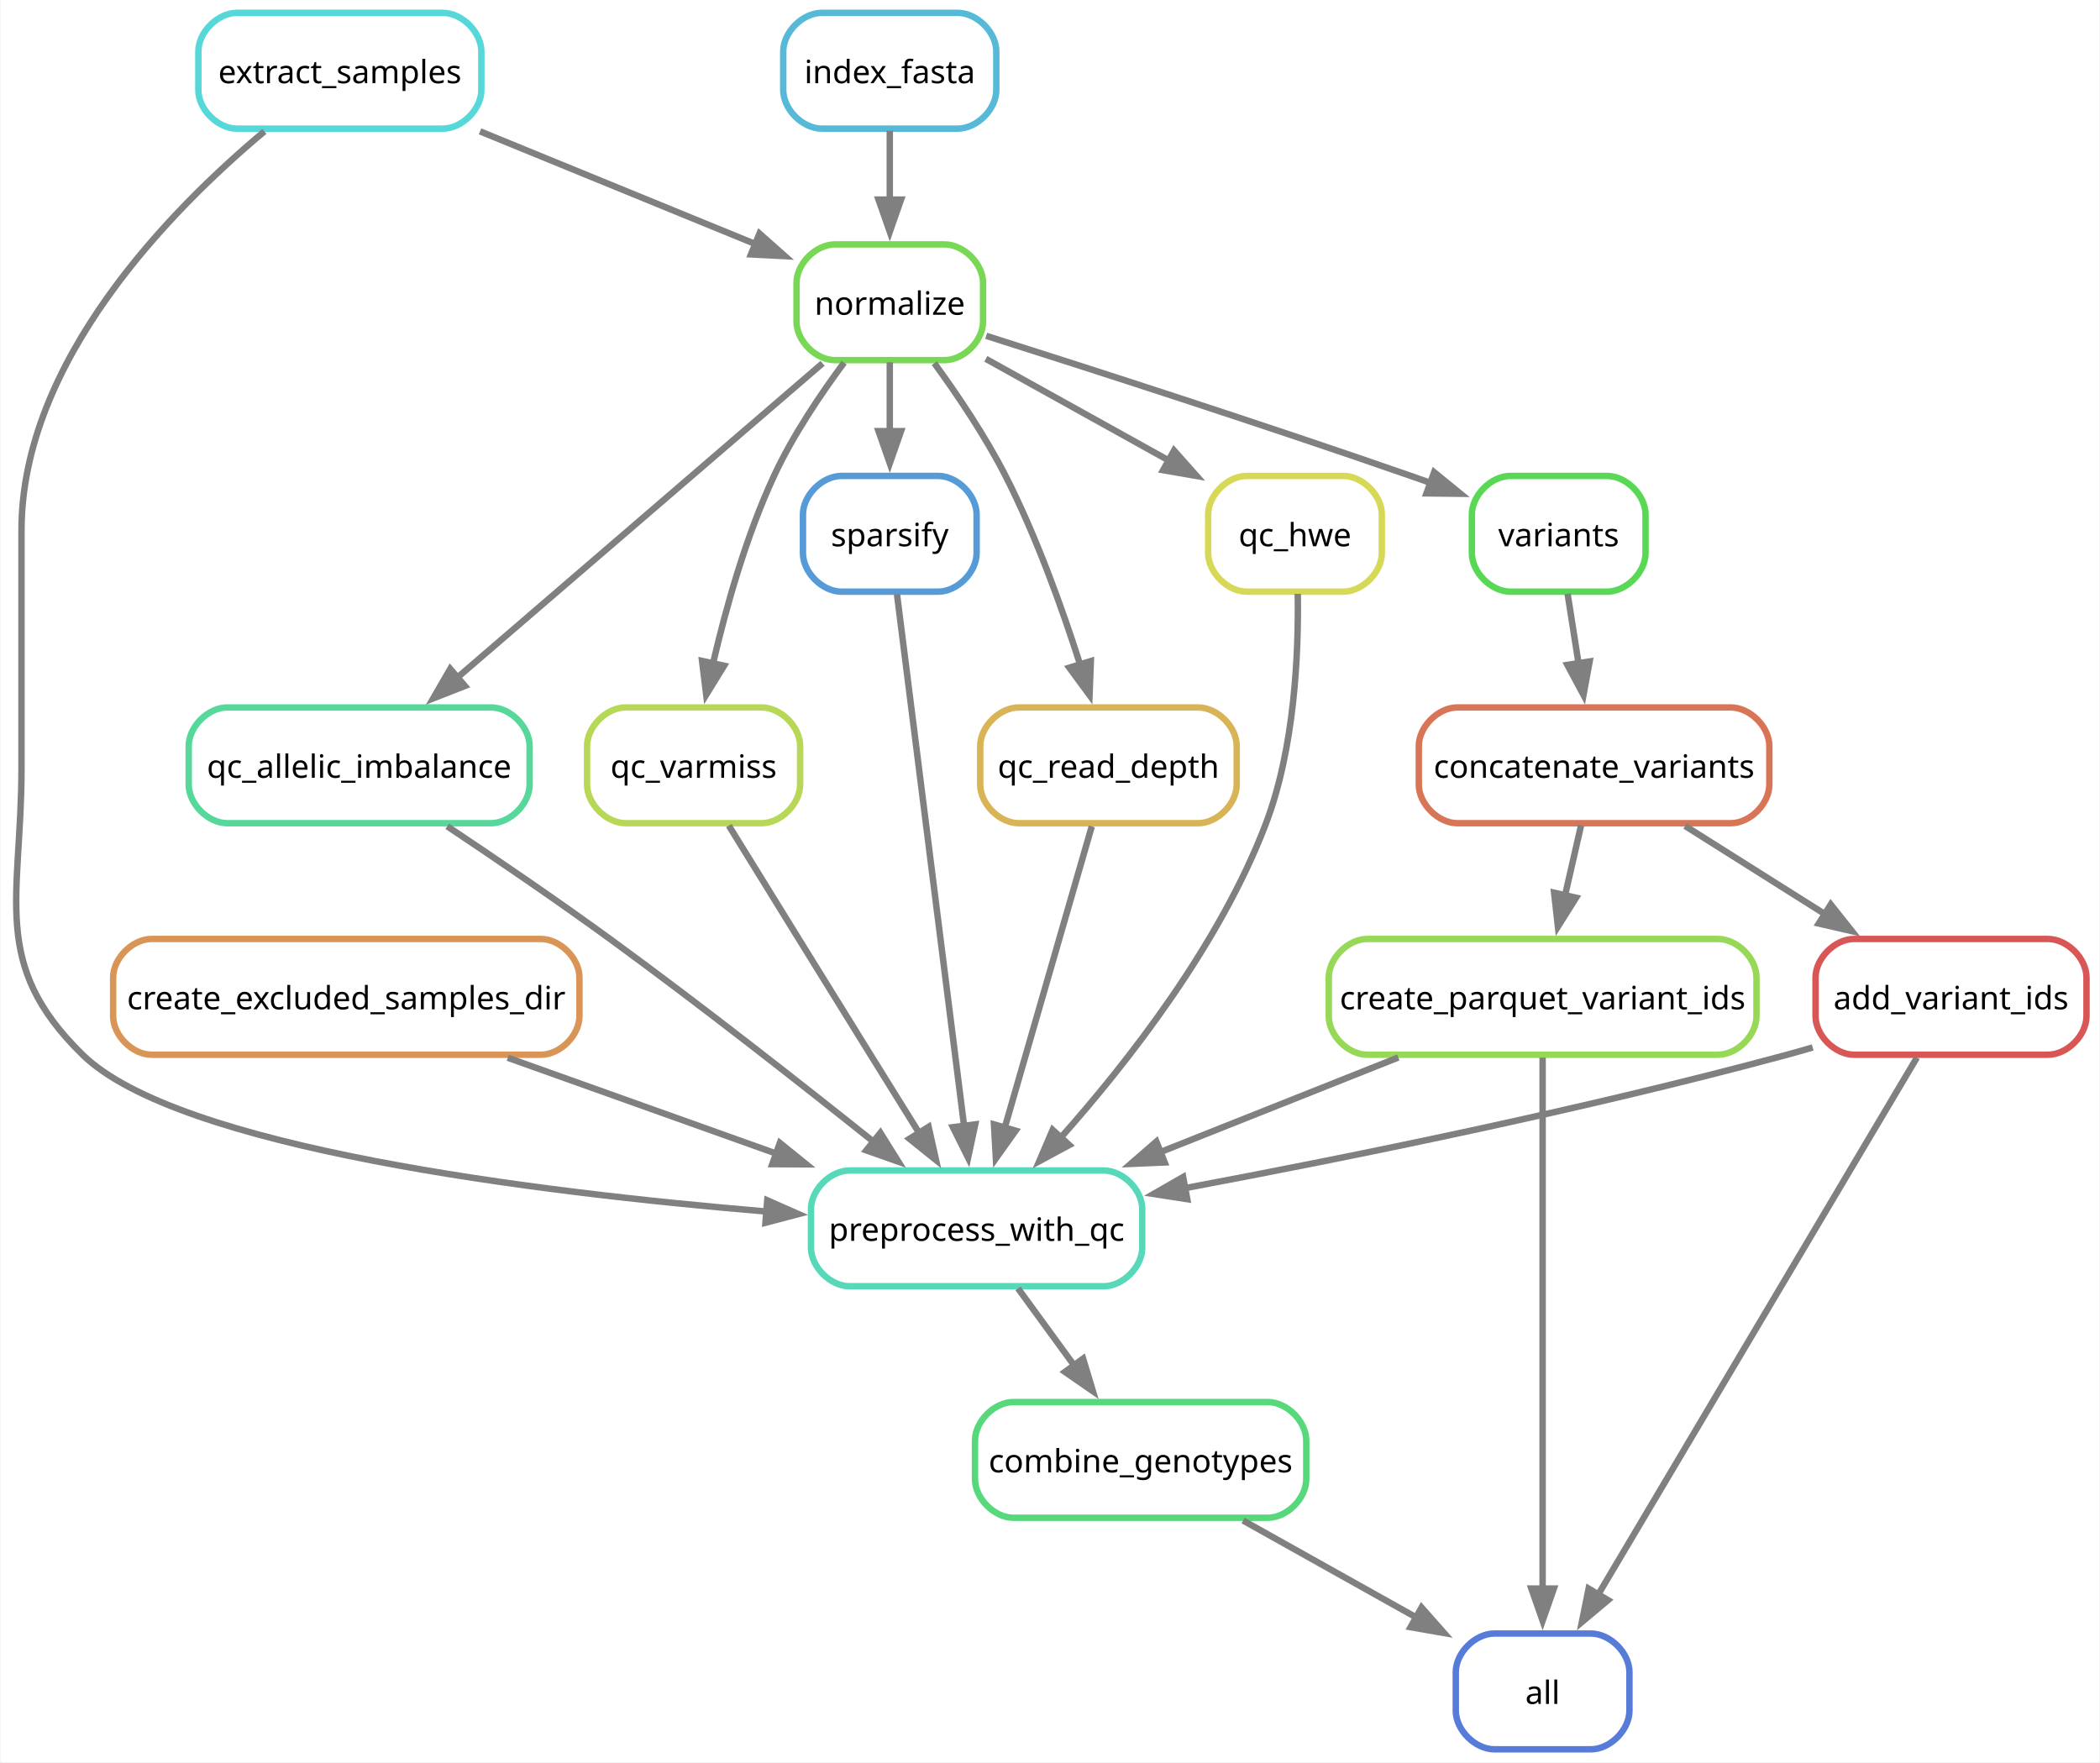
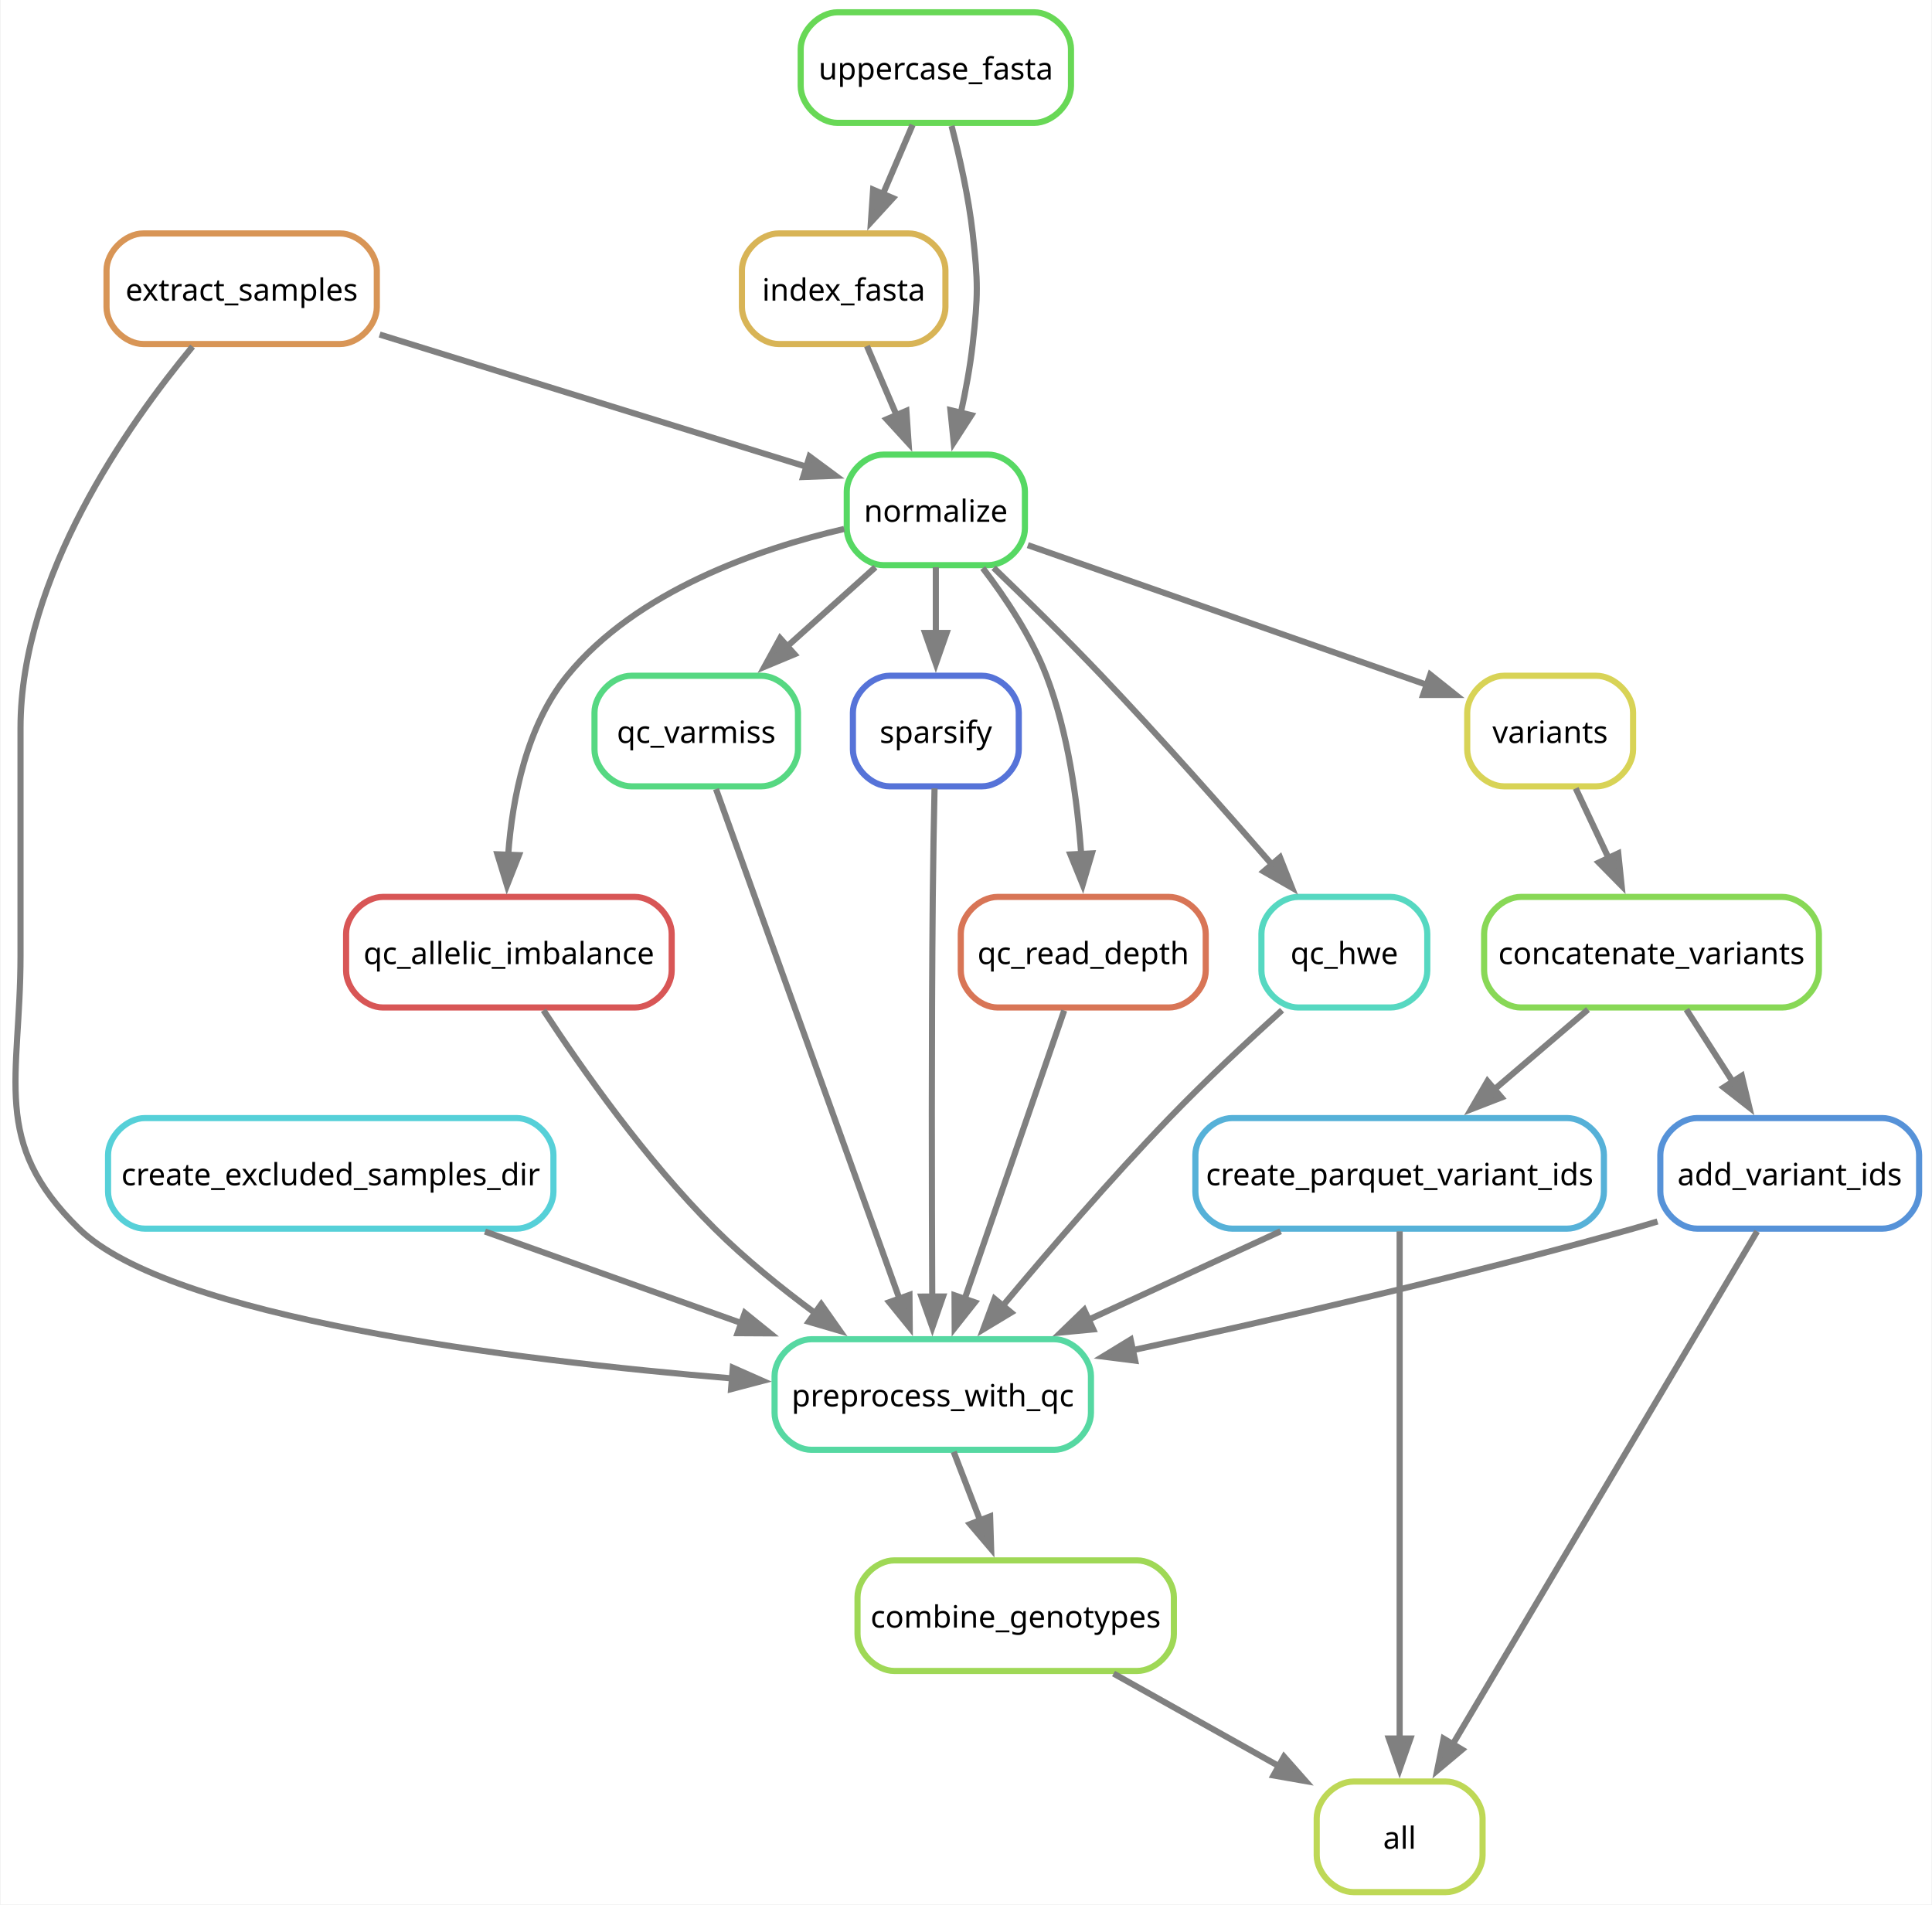
- <svg xmlns="http://www.w3.org/2000/svg" width="653pt" height="548pt" viewBox="0.00 0.00 652.60 548.00">
-   <g id="graph0" class="graph" transform="scale(1 1) rotate(0) translate(4 544)">
-     <polygon fill="white" stroke="none" points="-4,4 -4,-544 648.6,-544 648.6,4 -4,4" />
+ <svg xmlns="http://www.w3.org/2000/svg" width="629pt" height="620pt" viewBox="0.00 0.00 628.60 620.00">
+   <g id="graph0" class="graph" transform="scale(1 1) rotate(0) translate(4 616)">
+     <polygon fill="white" stroke="none" points="-4,4 -4,-616 624.6,-616 624.6,4 -4,4" />
    <g id="node1" class="node">
-       <path fill="none" stroke="#567bd8" stroke-width="2" d="M490.48,-36C490.48,-36 460.48,-36 460.48,-36 454.48,-36 448.48,-30 448.48,-24 448.48,-24 448.48,-12 448.48,-12 448.48,-6 454.48,0 460.48,0 460.48,0 490.48,0 490.48,0 496.48,0 502.48,-6 502.48,-12 502.48,-12 502.48,-24 502.48,-24 502.48,-30 496.48,-36 490.48,-36" />
-       <text text-anchor="middle" x="475.48" y="-14.12" font-family="sans" font-size="10.00">all</text>
+       <path fill="none" stroke="#bed856" stroke-width="2" d="M466.48,-36C466.48,-36 436.48,-36 436.48,-36 430.48,-36 424.48,-30 424.48,-24 424.48,-24 424.48,-12 424.48,-12 424.48,-6 430.48,0 436.48,0 436.48,0 466.48,0 466.48,0 472.48,0 478.48,-6 478.48,-12 478.48,-12 478.48,-24 478.48,-24 478.48,-30 472.48,-36 466.48,-36" />
+       <text text-anchor="middle" x="451.48" y="-14.12" font-family="sans" font-size="10.00">all</text>
    </g>
    <g id="node2" class="node">
-       <path fill="none" stroke="#56d87b" stroke-width="2" d="M389.98,-108C389.98,-108 310.98,-108 310.98,-108 304.98,-108 298.98,-102 298.98,-96 298.98,-96 298.98,-84 298.98,-84 298.98,-78 304.98,-72 310.98,-72 310.98,-72 389.98,-72 389.98,-72 395.98,-72 401.98,-78 401.98,-84 401.98,-84 401.98,-96 401.98,-96 401.98,-102 395.98,-108 389.98,-108" />
-       <text text-anchor="middle" x="350.48" y="-86.12" font-family="sans" font-size="10.00">combine_genotypes</text>
+       <path fill="none" stroke="#9fd856" stroke-width="2" d="M365.98,-108C365.98,-108 286.98,-108 286.98,-108 280.98,-108 274.98,-102 274.98,-96 274.98,-96 274.98,-84 274.98,-84 274.98,-78 280.98,-72 286.98,-72 286.98,-72 365.98,-72 365.98,-72 371.98,-72 377.98,-78 377.98,-84 377.98,-84 377.98,-96 377.98,-96 377.98,-102 371.98,-108 365.98,-108" />
+       <text text-anchor="middle" x="326.48" y="-86.12" font-family="sans" font-size="10.00">combine_genotypes</text>
    </g>
-     <g id="edge3" class="edge">
-       <path fill="none" stroke="grey" stroke-width="2" d="M382.34,-71.15C398.84,-61.92 419.12,-50.56 436.54,-40.81" />
-       <polygon fill="grey" stroke="grey" stroke-width="2" points="437.84,-44.09 444.86,-36.15 434.42,-37.98 437.84,-44.09" />
+     <g id="edge2" class="edge">
+       <path fill="none" stroke="grey" stroke-width="2" d="M358.34,-71.15C374.84,-61.92 395.12,-50.56 412.54,-40.81" />
+       <polygon fill="grey" stroke="grey" stroke-width="2" points="413.84,-44.09 420.86,-36.15 410.42,-37.98 413.84,-44.09" />
    </g>
    <g id="node3" class="node">
-       <path fill="none" stroke="#56d8b9" stroke-width="2" d="M338.98,-180C338.98,-180 259.98,-180 259.98,-180 253.98,-180 247.98,-174 247.98,-168 247.98,-168 247.98,-156 247.98,-156 247.98,-150 253.98,-144 259.98,-144 259.98,-144 338.98,-144 338.98,-144 344.98,-144 350.98,-150 350.98,-156 350.98,-156 350.98,-168 350.98,-168 350.98,-174 344.98,-180 338.98,-180" />
+       <path fill="none" stroke="#56d8a2" stroke-width="2" d="M338.98,-180C338.98,-180 259.98,-180 259.98,-180 253.98,-180 247.98,-174 247.98,-168 247.98,-168 247.98,-156 247.98,-156 247.98,-150 253.98,-144 259.98,-144 259.98,-144 338.98,-144 338.98,-144 344.98,-144 350.98,-150 350.98,-156 350.98,-156 350.98,-168 350.98,-168 350.98,-174 344.98,-180 338.98,-180" />
      <text text-anchor="middle" x="299.48" y="-158.12" font-family="sans" font-size="10.00">preprocess_with_qc</text>
    </g>
    <g id="edge4" class="edge">
-       <path fill="none" stroke="grey" stroke-width="2" d="M312.35,-143.34C317.68,-136.01 324,-127.34 329.95,-119.18" />
-       <polygon fill="grey" stroke="grey" stroke-width="2" points="332.59,-121.49 335.65,-111.35 326.94,-117.37 332.59,-121.49" />
+       <path fill="none" stroke="grey" stroke-width="2" d="M306.29,-143.34C308.93,-136.51 312.01,-128.5 314.97,-120.83" />
+       <polygon fill="grey" stroke="grey" stroke-width="2" points="318.15,-122.32 318.48,-111.73 311.62,-119.8 318.15,-122.32" />
    </g>
    <g id="node4" class="node">
-       <path fill="none" stroke="#d85656" stroke-width="2" d="M632.6,-252C632.6,-252 572.35,-252 572.35,-252 566.35,-252 560.35,-246 560.35,-240 560.35,-240 560.35,-228 560.35,-228 560.35,-222 566.35,-216 572.35,-216 572.35,-216 632.6,-216 632.6,-216 638.6,-216 644.6,-222 644.6,-228 644.6,-228 644.6,-240 644.6,-240 644.6,-246 638.6,-252 632.6,-252" />
-       <text text-anchor="middle" x="602.48" y="-230.12" font-family="sans" font-size="10.00">add_variant_ids</text>
+       <path fill="none" stroke="#5692d8" stroke-width="2" d="M608.6,-252C608.6,-252 548.35,-252 548.35,-252 542.35,-252 536.35,-246 536.35,-240 536.35,-240 536.35,-228 536.35,-228 536.35,-222 542.35,-216 548.35,-216 548.35,-216 608.6,-216 608.6,-216 614.6,-216 620.6,-222 620.6,-228 620.6,-228 620.6,-240 620.6,-240 620.6,-246 614.6,-252 608.6,-252" />
+       <text text-anchor="middle" x="578.48" y="-230.12" font-family="sans" font-size="10.00">add_variant_ids</text>
+     </g>
+     <g id="edge3" class="edge">
+       <path fill="none" stroke="grey" stroke-width="2" d="M567.87,-215.12C545.92,-178.14 495.37,-92.96 468.69,-48" />
+       <polygon fill="grey" stroke="grey" stroke-width="2" points="471.81,-46.39 463.69,-39.58 465.79,-49.97 471.81,-46.39" />
+     </g>
+     <g id="edge12" class="edge">
+       <path fill="none" stroke="grey" stroke-width="2" d="M535.44,-218.34C532.75,-217.52 530.08,-216.74 527.48,-216 472.96,-200.61 410.21,-186.27 364.36,-176.39" />
+       <polygon fill="grey" stroke="grey" stroke-width="2" points="365.37,-173.03 354.86,-174.36 363.91,-179.88 365.37,-173.03" />
+     </g>
+     <g id="node5" class="node">
+       <path fill="none" stroke="#88d856" stroke-width="2" d="M575.98,-324C575.98,-324 490.98,-324 490.98,-324 484.98,-324 478.98,-318 478.98,-312 478.98,-312 478.98,-300 478.98,-300 478.98,-294 484.98,-288 490.98,-288 490.98,-288 575.98,-288 575.98,-288 581.98,-288 587.98,-294 587.98,-300 587.98,-300 587.98,-312 587.98,-312 587.98,-318 581.98,-324 575.98,-324" />
+       <text text-anchor="middle" x="533.48" y="-302.12" font-family="sans" font-size="10.00">concatenate_variants</text>
+     </g>
+     <g id="edge14" class="edge">
+       <path fill="none" stroke="grey" stroke-width="2" d="M544.83,-287.34C549.43,-280.18 554.87,-271.73 560.01,-263.73" />
+       <polygon fill="grey" stroke="grey" stroke-width="2" points="562.87,-265.75 565.33,-255.45 556.98,-261.97 562.87,-265.75" />
+     </g>
+     <g id="node11" class="node">
+       <path fill="none" stroke="#56b1d8" stroke-width="2" d="M505.98,-252C505.98,-252 396.98,-252 396.98,-252 390.98,-252 384.98,-246 384.98,-240 384.98,-240 384.98,-228 384.98,-228 384.98,-222 390.98,-216 396.98,-216 396.98,-216 505.98,-216 505.98,-216 511.98,-216 517.98,-222 517.98,-228 517.98,-228 517.98,-240 517.98,-240 517.98,-246 511.98,-252 505.98,-252" />
+       <text text-anchor="middle" x="451.48" y="-230.12" font-family="sans" font-size="10.00">create_parquet_variant_ids</text>
+     </g>
+     <g id="edge21" class="edge">
+       <path fill="none" stroke="grey" stroke-width="2" d="M512.79,-287.34C503.53,-279.44 492.44,-269.96 482.24,-261.26" />
+       <polygon fill="grey" stroke="grey" stroke-width="2" points="484.63,-258.7 474.75,-254.87 480.08,-264.02 484.63,-258.7" />
+     </g>
+     <g id="node6" class="node">
+       <path fill="none" stroke="#d8d356" stroke-width="2" d="M515.48,-396C515.48,-396 485.48,-396 485.48,-396 479.48,-396 473.48,-390 473.48,-384 473.48,-384 473.48,-372 473.48,-372 473.48,-366 479.48,-360 485.48,-360 485.48,-360 515.48,-360 515.48,-360 521.48,-360 527.48,-366 527.48,-372 527.48,-372 527.48,-384 527.48,-384 527.48,-390 521.48,-396 515.48,-396" />
+       <text text-anchor="middle" x="500.48" y="-374.12" font-family="sans" font-size="10.00">variants</text>
+     </g>
+     <g id="edge15" class="edge">
+       <path fill="none" stroke="grey" stroke-width="2" d="M508.81,-359.34C512.06,-352.43 515.89,-344.31 519.54,-336.56" />
+       <polygon fill="grey" stroke="grey" stroke-width="2" points="522.65,-338.18 523.75,-327.64 516.32,-335.19 522.65,-338.18" />
+     </g>
+     <g id="node7" class="node">
+       <path fill="none" stroke="#56d863" stroke-width="2" d="M317.48,-468C317.48,-468 283.48,-468 283.48,-468 277.48,-468 271.48,-462 271.48,-456 271.48,-456 271.48,-444 271.48,-444 271.48,-438 277.48,-432 283.48,-432 283.48,-432 317.48,-432 317.48,-432 323.48,-432 329.48,-438 329.48,-444 329.48,-444 329.48,-456 329.48,-456 329.48,-462 323.48,-468 317.48,-468" />
+       <text text-anchor="middle" x="300.48" y="-446.12" font-family="sans" font-size="10.00">normalize</text>
+     </g>
+     <g id="edge16" class="edge">
+       <path fill="none" stroke="grey" stroke-width="2" d="M330.42,-438.52C364.98,-426.42 421.98,-406.48 460.35,-393.04" />
+       <polygon fill="grey" stroke="grey" stroke-width="2" points="461.45,-396.37 469.74,-389.76 459.14,-389.76 461.45,-396.37" />
+     </g>
+     <g id="node12" class="node">
+       <path fill="none" stroke="#5673d8" stroke-width="2" d="M315.48,-396C315.48,-396 285.48,-396 285.48,-396 279.48,-396 273.48,-390 273.48,-384 273.48,-384 273.48,-372 273.48,-372 273.48,-366 279.48,-360 285.48,-360 285.48,-360 315.48,-360 315.48,-360 321.48,-360 327.48,-366 327.48,-372 327.48,-372 327.48,-384 327.48,-384 327.48,-390 321.48,-396 315.48,-396" />
+       <text text-anchor="middle" x="300.48" y="-374.12" font-family="sans" font-size="10.00">sparsify</text>
+     </g>
+     <g id="edge22" class="edge">
+       <path fill="none" stroke="grey" stroke-width="2" d="M300.48,-431.34C300.48,-424.75 300.48,-417.08 300.48,-409.67" />
+       <polygon fill="grey" stroke="grey" stroke-width="2" points="303.98,-409.93 300.48,-399.93 296.98,-409.93 303.98,-409.93" />
+     </g>
+     <g id="node13" class="node">
+       <path fill="none" stroke="#56d882" stroke-width="2" d="M243.6,-396C243.6,-396 201.35,-396 201.35,-396 195.35,-396 189.35,-390 189.35,-384 189.35,-384 189.35,-372 189.35,-372 189.35,-366 195.35,-360 201.35,-360 201.35,-360 243.6,-360 243.6,-360 249.6,-360 255.6,-366 255.6,-372 255.6,-372 255.6,-384 255.6,-384 255.6,-390 249.6,-396 243.6,-396" />
+       <text text-anchor="middle" x="222.48" y="-374.12" font-family="sans" font-size="10.00">qc_varmiss</text>
+     </g>
+     <g id="edge23" class="edge">
+       <path fill="none" stroke="grey" stroke-width="2" d="M280.8,-431.34C272.09,-423.52 261.66,-414.16 252.04,-405.53" />
+       <polygon fill="grey" stroke="grey" stroke-width="2" points="254.46,-403 244.68,-398.92 249.78,-408.21 254.46,-403" />
+     </g>
+     <g id="node14" class="node">
+       <path fill="none" stroke="#56d8c1" stroke-width="2" d="M448.48,-324C448.48,-324 418.48,-324 418.48,-324 412.48,-324 406.48,-318 406.48,-312 406.48,-312 406.48,-300 406.48,-300 406.48,-294 412.48,-288 418.48,-288 418.48,-288 448.48,-288 448.48,-288 454.48,-288 460.48,-294 460.48,-300 460.48,-300 460.48,-312 460.48,-312 460.48,-318 454.48,-324 448.48,-324" />
+       <text text-anchor="middle" x="433.48" y="-302.12" font-family="sans" font-size="10.00">qc_hwe</text>
+     </g>
+     <g id="edge24" class="edge">
+       <path fill="none" stroke="grey" stroke-width="2" d="M319.29,-431.16C329.81,-421.02 343.07,-407.99 354.48,-396 373.64,-375.85 394.49,-352.29 409.96,-334.47" />
+       <polygon fill="grey" stroke="grey" stroke-width="2" points="412.52,-336.86 416.41,-327.01 407.22,-332.28 412.52,-336.86" />
+     </g>
+     <g id="node15" class="node">
+       <path fill="none" stroke="#d87556" stroke-width="2" d="M376.35,-324C376.35,-324 320.6,-324 320.6,-324 314.6,-324 308.6,-318 308.6,-312 308.6,-312 308.6,-300 308.6,-300 308.6,-294 314.6,-288 320.6,-288 320.6,-288 376.35,-288 376.35,-288 382.35,-288 388.35,-294 388.35,-300 388.35,-300 388.35,-312 388.35,-312 388.35,-318 382.35,-324 376.35,-324" />
+       <text text-anchor="middle" x="348.48" y="-302.12" font-family="sans" font-size="10.00">qc_read_depth</text>
+     </g>
+     <g id="edge25" class="edge">
+       <path fill="none" stroke="grey" stroke-width="2" d="M315.76,-431.06C323.23,-421.31 331.63,-408.67 336.48,-396 343.55,-377.5 346.56,-355.44 347.8,-337.92" />
+       <polygon fill="grey" stroke="grey" stroke-width="2" points="351.29,-338.17 348.3,-328.01 344.3,-337.82 351.29,-338.17" />
+     </g>
+     <g id="node16" class="node">
+       <path fill="none" stroke="#d85656" stroke-width="2" d="M202.48,-324C202.48,-324 120.48,-324 120.48,-324 114.48,-324 108.48,-318 108.48,-312 108.48,-312 108.48,-300 108.48,-300 108.48,-294 114.48,-288 120.48,-288 120.48,-288 202.48,-288 202.48,-288 208.48,-288 214.48,-294 214.48,-300 214.48,-300 214.48,-312 214.48,-312 214.48,-318 208.48,-324 202.48,-324" />
+       <text text-anchor="middle" x="161.48" y="-302.12" font-family="sans" font-size="10.00">qc_allelic_imbalance</text>
+     </g>
+     <g id="edge26" class="edge">
+       <path fill="none" stroke="grey" stroke-width="2" d="M270.64,-443.8C243.06,-437.39 203.03,-423.74 180.48,-396 167.23,-379.7 162.62,-356.33 161.24,-337.63" />
+       <polygon fill="grey" stroke="grey" stroke-width="2" points="164.75,-337.6 160.86,-327.74 157.75,-337.87 164.75,-337.6" />
+     </g>
+     <g id="node8" class="node">
+       <path fill="none" stroke="#d89556" stroke-width="2" d="M106.48,-540C106.48,-540 42.48,-540 42.48,-540 36.48,-540 30.48,-534 30.48,-528 30.48,-528 30.48,-516 30.48,-516 30.48,-510 36.48,-504 42.48,-504 42.48,-504 106.48,-504 106.48,-504 112.48,-504 118.48,-510 118.48,-516 118.48,-516 118.48,-528 118.48,-528 118.48,-534 112.48,-540 106.48,-540" />
+       <text text-anchor="middle" x="74.48" y="-518.12" font-family="sans" font-size="10.00">extract_samples</text>
+     </g>
+     <g id="edge8" class="edge">
+       <path fill="none" stroke="grey" stroke-width="2" d="M58.5,-503.19C37.29,-477.63 2.48,-428.2 2.48,-379 2.48,-379 2.48,-379 2.48,-305 2.48,-264.55 -7.43,-244.28 21.48,-216 51.05,-187.07 162,-173.27 234.48,-167.21" />
+       <polygon fill="grey" stroke="grey" stroke-width="2" points="234.38,-170.73 244.07,-166.44 233.82,-163.75 234.38,-170.73" />
+     </g>
+     <g id="edge19" class="edge">
+       <path fill="none" stroke="grey" stroke-width="2" d="M119.4,-507.09C159.85,-494.56 218.86,-476.28 258.41,-464.03" />
+       <polygon fill="grey" stroke="grey" stroke-width="2" points="259.36,-467.4 267.87,-461.1 257.29,-460.71 259.36,-467.4" />
+     </g>
+     <g id="node9" class="node">
+       <path fill="none" stroke="#68d856" stroke-width="2" d="M332.48,-612C332.48,-612 268.48,-612 268.48,-612 262.48,-612 256.48,-606 256.48,-600 256.48,-600 256.48,-588 256.48,-588 256.48,-582 262.48,-576 268.48,-576 268.48,-576 332.48,-576 332.48,-576 338.48,-576 344.48,-582 344.48,-588 344.48,-588 344.48,-600 344.48,-600 344.48,-606 338.48,-612 332.48,-612" />
+       <text text-anchor="middle" x="300.48" y="-590.12" font-family="sans" font-size="10.00">uppercase_fasta</text>
+     </g>
+     <g id="edge18" class="edge">
+       <path fill="none" stroke="grey" stroke-width="2" d="M305.6,-575.02C308.23,-564.84 311.16,-551.81 312.48,-540 314.26,-524.1 314.26,-519.9 312.48,-504 311.65,-496.62 310.2,-488.76 308.58,-481.42" />
+       <polygon fill="grey" stroke="grey" stroke-width="2" points="312.04,-480.83 306.3,-471.93 305.23,-482.47 312.04,-480.83" />
+     </g>
+     <g id="node10" class="node">
+       <path fill="none" stroke="#d8b456" stroke-width="2" d="M291.6,-540C291.6,-540 249.35,-540 249.35,-540 243.35,-540 237.35,-534 237.35,-528 237.35,-528 237.35,-516 237.35,-516 237.35,-510 243.35,-504 249.35,-504 249.35,-504 291.6,-504 291.6,-504 297.6,-504 303.6,-510 303.6,-516 303.6,-516 303.6,-528 303.6,-528 303.6,-534 297.6,-540 291.6,-540" />
+       <text text-anchor="middle" x="270.48" y="-518.12" font-family="sans" font-size="10.00">index_fasta</text>
+     </g>
+     <g id="edge20" class="edge">
+       <path fill="none" stroke="grey" stroke-width="2" d="M292.91,-575.34C289.98,-568.51 286.55,-560.5 283.26,-552.83" />
+       <polygon fill="grey" stroke="grey" stroke-width="2" points="286.5,-551.5 279.34,-543.68 280.06,-554.25 286.5,-551.5" />
+     </g>
+     <g id="edge17" class="edge">
+       <path fill="none" stroke="grey" stroke-width="2" d="M278.05,-503.34C280.97,-496.51 284.41,-488.5 287.69,-480.83" />
+       <polygon fill="grey" stroke="grey" stroke-width="2" points="290.89,-482.25 291.61,-471.68 284.46,-479.5 290.89,-482.25" />
    </g>
    <g id="edge1" class="edge">
-       <path fill="none" stroke="grey" stroke-width="2" d="M591.87,-215.12C569.92,-178.14 519.37,-92.96 492.69,-48" />
-       <polygon fill="grey" stroke="grey" stroke-width="2" points="495.81,-46.39 487.69,-39.58 489.79,-49.97 495.81,-46.39" />
+       <path fill="none" stroke="grey" stroke-width="2" d="M451.48,-215.12C451.48,-178.62 451.48,-95.13 451.48,-49.74" />
+       <polygon fill="grey" stroke="grey" stroke-width="2" points="454.98,-50 451.48,-40 447.98,-50 454.98,-50" />
+     </g>
+     <g id="edge11" class="edge">
+       <path fill="none" stroke="grey" stroke-width="2" d="M412.73,-215.15C393.69,-206.38 370.5,-195.71 350.07,-186.3" />
+       <polygon fill="grey" stroke="grey" stroke-width="2" points="351.72,-183.2 341.17,-182.2 348.79,-189.56 351.72,-183.2" />
+     </g>
+     <g id="edge6" class="edge">
+       <path fill="none" stroke="grey" stroke-width="2" d="M300.06,-359.33C299.84,-349.03 299.59,-335.78 299.48,-324 299.05,-278.71 299.16,-226.26 299.31,-193.85" />
+       <polygon fill="grey" stroke="grey" stroke-width="2" points="302.81,-193.91 299.35,-183.9 295.81,-193.88 302.81,-193.91" />
+     </g>
+     <g id="edge13" class="edge">
+       <path fill="none" stroke="grey" stroke-width="2" d="M228.91,-359.12C242.1,-322.46 272.34,-238.41 288.63,-193.16" />
+       <polygon fill="grey" stroke="grey" stroke-width="2" points="291.89,-194.42 291.98,-183.83 285.31,-192.05 291.89,-194.42" />
+     </g>
+     <g id="edge9" class="edge">
+       <path fill="none" stroke="grey" stroke-width="2" d="M413.19,-287.12C402.07,-277.08 388.21,-264.16 376.48,-252 357.39,-232.21 337.09,-208.63 322.13,-190.71" />
+       <polygon fill="grey" stroke="grey" stroke-width="2" points="324.99,-188.69 315.92,-183.22 319.6,-193.16 324.99,-188.69" />
+     </g>
+     <g id="edge7" class="edge">
+       <path fill="none" stroke="grey" stroke-width="2" d="M342.27,-287.02C334.1,-263.33 319.61,-221.35 309.78,-192.86" />
+       <polygon fill="grey" stroke="grey" stroke-width="2" points="313.19,-192.01 306.62,-183.7 306.57,-194.29 313.19,-192.01" />
    </g>
    <g id="edge5" class="edge">
-       <path fill="none" stroke="grey" stroke-width="2" d="M559.46,-218.27C556.77,-217.47 554.09,-216.71 551.48,-216 488.43,-198.92 415.25,-184.07 364.06,-174.47" />
-       <polygon fill="grey" stroke="grey" stroke-width="2" points="364.98,-171.08 354.51,-172.7 363.7,-177.97 364.98,-171.08" />
+       <path fill="none" stroke="grey" stroke-width="2" d="M172.74,-287.1C185.09,-268.24 206.14,-238.25 228.48,-216 238.39,-206.13 250.22,-196.58 261.35,-188.38" />
+       <polygon fill="grey" stroke="grey" stroke-width="2" points="263.17,-191.38 269.27,-182.71 259.1,-185.69 263.17,-191.38" />
    </g>
-     <g id="node5" class="node">
-       <path fill="none" stroke="#d87556" stroke-width="2" d="M533.98,-324C533.98,-324 448.98,-324 448.98,-324 442.98,-324 436.98,-318 436.98,-312 436.98,-312 436.98,-300 436.98,-300 436.98,-294 442.98,-288 448.98,-288 448.98,-288 533.98,-288 533.98,-288 539.98,-288 545.98,-294 545.98,-300 545.98,-300 545.98,-312 545.98,-312 545.98,-318 539.98,-324 533.98,-324" />
-       <text text-anchor="middle" x="491.48" y="-302.12" font-family="sans" font-size="10.00">concatenate_variants</text>
-     </g>
-     <g id="edge14" class="edge">
-       <path fill="none" stroke="grey" stroke-width="2" d="M519.78,-287.15C533.08,-278.76 549.16,-268.62 563.59,-259.52" />
-       <polygon fill="grey" stroke="grey" stroke-width="2" points="565.08,-262.72 571.67,-254.43 561.35,-256.8 565.08,-262.72" />
-     </g>
-     <g id="node10" class="node">
-       <path fill="none" stroke="#97d856" stroke-width="2" d="M529.98,-252C529.98,-252 420.98,-252 420.98,-252 414.98,-252 408.98,-246 408.98,-240 408.98,-240 408.98,-228 408.98,-228 408.98,-222 414.98,-216 420.98,-216 420.98,-216 529.98,-216 529.98,-216 535.98,-216 541.98,-222 541.98,-228 541.98,-228 541.98,-240 541.98,-240 541.98,-246 535.98,-252 529.98,-252" />
-       <text text-anchor="middle" x="475.48" y="-230.12" font-family="sans" font-size="10.00">create_parquet_variant_ids</text>
-     </g>
-     <g id="edge19" class="edge">
-       <path fill="none" stroke="grey" stroke-width="2" d="M487.44,-287.34C485.92,-280.67 484.14,-272.89 482.42,-265.39" />
-       <polygon fill="grey" stroke="grey" stroke-width="2" points="485.88,-264.82 480.24,-255.85 479.06,-266.38 485.88,-264.82" />
-     </g>
-     <g id="node6" class="node">
-       <path fill="none" stroke="#59d856" stroke-width="2" d="M495.48,-396C495.48,-396 465.48,-396 465.48,-396 459.48,-396 453.48,-390 453.48,-384 453.48,-384 453.48,-372 453.48,-372 453.48,-366 459.48,-360 465.48,-360 465.48,-360 495.48,-360 495.48,-360 501.48,-360 507.48,-366 507.48,-372 507.48,-372 507.48,-384 507.48,-384 507.48,-390 501.48,-396 495.48,-396" />
-       <text text-anchor="middle" x="480.48" y="-374.12" font-family="sans" font-size="10.00">variants</text>
-     </g>
-     <g id="edge15" class="edge">
-       <path fill="none" stroke="grey" stroke-width="2" d="M483.25,-359.34C484.29,-352.75 485.49,-345.08 486.66,-337.67" />
-       <polygon fill="grey" stroke="grey" stroke-width="2" points="490.1,-338.31 488.19,-327.89 483.18,-337.23 490.1,-338.31" />
-     </g>
-     <g id="node7" class="node">
-       <path fill="none" stroke="#78d856" stroke-width="2" d="M289.48,-468C289.48,-468 255.48,-468 255.48,-468 249.48,-468 243.48,-462 243.48,-456 243.48,-456 243.48,-444 243.48,-444 243.48,-438 249.48,-432 255.48,-432 255.48,-432 289.48,-432 289.48,-432 295.48,-432 301.48,-438 301.48,-444 301.48,-444 301.48,-456 301.48,-456 301.48,-462 295.48,-468 289.48,-468" />
-       <text text-anchor="middle" x="272.48" y="-446.12" font-family="sans" font-size="10.00">normalize</text>
-     </g>
-     <g id="edge16" class="edge">
-       <path fill="none" stroke="grey" stroke-width="2" d="M302.45,-439.57C335.05,-429.22 388.65,-411.96 434.48,-396 436.52,-395.29 438.62,-394.55 440.73,-393.8" />
-       <polygon fill="grey" stroke="grey" stroke-width="2" points="441.75,-397.15 449.96,-390.45 439.37,-390.57 441.75,-397.15" />
-     </g>
-     <g id="node11" class="node">
-       <path fill="none" stroke="#569ad8" stroke-width="2" d="M287.48,-396C287.48,-396 257.48,-396 257.48,-396 251.48,-396 245.48,-390 245.48,-384 245.48,-384 245.48,-372 245.48,-372 245.48,-366 251.48,-360 257.48,-360 257.48,-360 287.48,-360 287.48,-360 293.48,-360 299.48,-366 299.48,-372 299.48,-372 299.48,-384 299.48,-384 299.48,-390 293.48,-396 287.48,-396" />
-       <text text-anchor="middle" x="272.48" y="-374.12" font-family="sans" font-size="10.00">sparsify</text>
-     </g>
-     <g id="edge20" class="edge">
-       <path fill="none" stroke="grey" stroke-width="2" d="M272.48,-431.34C272.48,-424.75 272.48,-417.08 272.48,-409.67" />
-       <polygon fill="grey" stroke="grey" stroke-width="2" points="275.98,-409.93 272.48,-399.93 268.98,-409.93 275.98,-409.93" />
-     </g>
-     <g id="node12" class="node">
-       <path fill="none" stroke="#b6d856" stroke-width="2" d="M232.6,-324C232.6,-324 190.35,-324 190.35,-324 184.35,-324 178.35,-318 178.35,-312 178.35,-312 178.35,-300 178.35,-300 178.35,-294 184.35,-288 190.35,-288 190.35,-288 232.6,-288 232.6,-288 238.6,-288 244.6,-294 244.6,-300 244.6,-300 244.6,-312 244.6,-312 244.6,-318 238.6,-324 232.6,-324" />
-       <text text-anchor="middle" x="211.48" y="-302.12" font-family="sans" font-size="10.00">qc_varmiss</text>
-     </g>
-     <g id="edge21" class="edge">
-       <path fill="none" stroke="grey" stroke-width="2" d="M258.27,-431.23C250.92,-421.33 242.29,-408.51 236.48,-396 227.84,-377.42 221.6,-355.24 217.51,-337.67" />
-       <polygon fill="grey" stroke="grey" stroke-width="2" points="220.95,-336.97 215.4,-327.95 214.11,-338.47 220.95,-336.97" />
-     </g>
-     <g id="node13" class="node">
-       <path fill="none" stroke="#d6d856" stroke-width="2" d="M413.48,-396C413.48,-396 383.48,-396 383.48,-396 377.48,-396 371.48,-390 371.48,-384 371.48,-384 371.48,-372 371.48,-372 371.48,-366 377.48,-360 383.48,-360 383.48,-360 413.48,-360 413.48,-360 419.48,-360 425.48,-366 425.48,-372 425.48,-372 425.48,-384 425.48,-384 425.48,-390 419.48,-396 413.48,-396" />
-       <text text-anchor="middle" x="398.48" y="-374.12" font-family="sans" font-size="10.00">qc_hwe</text>
-     </g>
-     <g id="edge22" class="edge">
-       <path fill="none" stroke="grey" stroke-width="2" d="M302.34,-432.41C319.37,-422.95 340.93,-410.97 359.31,-400.76" />
-       <polygon fill="grey" stroke="grey" stroke-width="2" points="360.87,-403.9 367.91,-395.98 357.47,-397.78 360.87,-403.9" />
-     </g>
-     <g id="node14" class="node">
-       <path fill="none" stroke="#d8b456" stroke-width="2" d="M368.35,-324C368.35,-324 312.6,-324 312.6,-324 306.6,-324 300.6,-318 300.6,-312 300.6,-312 300.6,-300 300.6,-300 300.6,-294 306.6,-288 312.6,-288 312.6,-288 368.35,-288 368.35,-288 374.35,-288 380.35,-294 380.35,-300 380.35,-300 380.35,-312 380.35,-312 380.35,-318 374.35,-324 368.35,-324" />
-       <text text-anchor="middle" x="340.48" y="-302.12" font-family="sans" font-size="10.00">qc_read_depth</text>
-     </g>
-     <g id="edge23" class="edge">
-       <path fill="none" stroke="grey" stroke-width="2" d="M286.33,-431.06C293.58,-421.11 302.22,-408.29 308.48,-396 318.04,-377.23 326.05,-354.92 331.67,-337.33" />
-       <polygon fill="grey" stroke="grey" stroke-width="2" points="335,-338.42 334.59,-327.83 328.31,-336.36 335,-338.42" />
-     </g>
-     <g id="node15" class="node">
-       <path fill="none" stroke="#56d89a" stroke-width="2" d="M148.48,-324C148.48,-324 66.48,-324 66.48,-324 60.48,-324 54.48,-318 54.48,-312 54.48,-312 54.48,-300 54.48,-300 54.48,-294 60.48,-288 66.48,-288 66.48,-288 148.48,-288 148.48,-288 154.48,-288 160.48,-294 160.48,-300 160.48,-300 160.48,-312 160.48,-312 160.48,-318 154.48,-324 148.48,-324" />
-       <text text-anchor="middle" x="107.48" y="-302.12" font-family="sans" font-size="10.00">qc_allelic_imbalance</text>
-     </g>
-     <g id="edge24" class="edge">
-       <path fill="none" stroke="grey" stroke-width="2" d="M251.58,-431.02C222.82,-406.26 170.84,-361.53 137.8,-333.1" />
-       <polygon fill="grey" stroke="grey" stroke-width="2" points="140.36,-330.68 130.5,-326.81 135.8,-335.99 140.36,-330.68" />
-     </g>
-     <g id="node8" class="node">
-       <path fill="none" stroke="#56d8d8" stroke-width="2" d="M133.48,-540C133.48,-540 69.48,-540 69.48,-540 63.48,-540 57.48,-534 57.48,-528 57.48,-528 57.48,-516 57.48,-516 57.48,-510 63.48,-504 69.48,-504 69.48,-504 133.48,-504 133.48,-504 139.48,-504 145.48,-510 145.48,-516 145.48,-516 145.48,-528 145.48,-528 145.48,-534 139.48,-540 133.48,-540" />
-       <text text-anchor="middle" x="101.48" y="-518.12" font-family="sans" font-size="10.00">extract_samples</text>
-     </g>
-     <g id="edge12" class="edge">
-       <path fill="none" stroke="grey" stroke-width="2" d="M78.02,-503.14C48.74,-478.64 2.48,-431.59 2.48,-379 2.48,-379 2.48,-379 2.48,-305 2.48,-264.55 -7.43,-244.28 21.48,-216 51.05,-187.07 162,-173.27 234.48,-167.21" />
-       <polygon fill="grey" stroke="grey" stroke-width="2" points="234.38,-170.73 244.07,-166.44 233.82,-163.75 234.38,-170.73" />
-     </g>
-     <g id="edge18" class="edge">
-       <path fill="none" stroke="grey" stroke-width="2" d="M145.07,-503.15C171.47,-492.35 204.94,-478.65 230.95,-468" />
-       <polygon fill="grey" stroke="grey" stroke-width="2" points="231.96,-471.37 239.89,-464.34 229.31,-464.89 231.96,-471.37" />
-     </g>
-     <g id="node9" class="node">
-       <path fill="none" stroke="#56b9d8" stroke-width="2" d="M293.6,-540C293.6,-540 251.35,-540 251.35,-540 245.35,-540 239.35,-534 239.35,-528 239.35,-528 239.35,-516 239.35,-516 239.35,-510 245.35,-504 251.35,-504 251.35,-504 293.6,-504 293.6,-504 299.6,-504 305.6,-510 305.6,-516 305.6,-516 305.6,-528 305.6,-528 305.6,-534 299.6,-540 293.6,-540" />
-       <text text-anchor="middle" x="272.48" y="-518.12" font-family="sans" font-size="10.00">index_fasta</text>
-     </g>
-     <g id="edge17" class="edge">
-       <path fill="none" stroke="grey" stroke-width="2" d="M272.48,-503.34C272.48,-496.75 272.48,-489.08 272.48,-481.67" />
-       <polygon fill="grey" stroke="grey" stroke-width="2" points="275.98,-481.93 272.48,-471.93 268.98,-481.93 275.98,-481.93" />
-     </g>
-     <g id="edge2" class="edge">
-       <path fill="none" stroke="grey" stroke-width="2" d="M475.48,-215.12C475.48,-178.62 475.48,-95.13 475.48,-49.74" />
-       <polygon fill="grey" stroke="grey" stroke-width="2" points="478.98,-50 475.48,-40 471.98,-50 478.98,-50" />
+     <g id="node17" class="node">
+       <path fill="none" stroke="#56d0d8" stroke-width="2" d="M163.98,-252C163.98,-252 42.98,-252 42.98,-252 36.98,-252 30.98,-246 30.98,-240 30.98,-240 30.98,-228 30.98,-228 30.98,-222 36.98,-216 42.98,-216 42.98,-216 163.98,-216 163.98,-216 169.98,-216 175.98,-222 175.98,-228 175.98,-228 175.98,-240 175.98,-240 175.98,-246 169.98,-252 163.98,-252" />
+       <text text-anchor="middle" x="103.48" y="-230.12" font-family="sans" font-size="10.00">create_excluded_samples_dir</text>
    </g>
    <g id="edge10" class="edge">
-       <path fill="none" stroke="grey" stroke-width="2" d="M430.61,-215.15C408.05,-206.18 380.45,-195.21 356.41,-185.64" />
-       <polygon fill="grey" stroke="grey" stroke-width="2" points="357.97,-182.5 347.38,-182.05 355.38,-189 357.97,-182.5" />
-     </g>
-     <g id="edge13" class="edge">
-       <path fill="none" stroke="grey" stroke-width="2" d="M274.73,-359.12C279.34,-322.62 289.87,-239.13 295.6,-193.74" />
-       <polygon fill="grey" stroke="grey" stroke-width="2" points="299.05,-194.34 296.83,-183.98 292.11,-193.46 299.05,-194.34" />
-     </g>
-     <g id="edge9" class="edge">
-       <path fill="none" stroke="grey" stroke-width="2" d="M222.42,-287.26C233.5,-269.29 251.16,-240.7 266.48,-216 271.39,-208.08 276.73,-199.5 281.65,-191.6" />
-       <polygon fill="grey" stroke="grey" stroke-width="2" points="284.55,-193.57 286.86,-183.23 278.6,-189.86 284.55,-193.57" />
-     </g>
-     <g id="edge8" class="edge">
-       <path fill="none" stroke="grey" stroke-width="2" d="M399.34,-359.33C399.63,-340.92 398.4,-311.52 389.48,-288 375.21,-250.37 346.61,-213.78 325.47,-190.02" />
-       <polygon fill="grey" stroke="grey" stroke-width="2" points="328.29,-187.92 318.96,-182.89 323.12,-192.63 328.29,-187.92" />
-     </g>
-     <g id="edge7" class="edge">
-       <path fill="none" stroke="grey" stroke-width="2" d="M335.29,-287.02C328.48,-263.44 316.44,-221.73 308.21,-193.25" />
-       <polygon fill="grey" stroke="grey" stroke-width="2" points="311.61,-192.38 305.47,-183.75 304.88,-194.33 311.61,-192.38" />
-     </g>
-     <g id="edge11" class="edge">
-       <path fill="none" stroke="grey" stroke-width="2" d="M134.86,-287.04C149.96,-276.97 168.94,-264.05 185.48,-252 213.68,-231.44 244.86,-206.97 267.48,-188.9" />
-       <polygon fill="grey" stroke="grey" stroke-width="2" points="269.56,-191.72 275.17,-182.73 265.18,-186.26 269.56,-191.72" />
-     </g>
-     <g id="node16" class="node">
-       <path fill="none" stroke="#d89556" stroke-width="2" d="M163.98,-252C163.98,-252 42.98,-252 42.98,-252 36.98,-252 30.98,-246 30.98,-240 30.98,-240 30.98,-228 30.98,-228 30.98,-222 36.98,-216 42.98,-216 42.98,-216 163.98,-216 163.98,-216 169.98,-216 175.98,-222 175.98,-228 175.98,-228 175.98,-240 175.98,-240 175.98,-246 169.98,-252 163.98,-252" />
-       <text text-anchor="middle" x="103.48" y="-230.12" font-family="sans" font-size="10.00">create_excluded_samples_dir</text>
-     </g>
-     <g id="edge6" class="edge">
      <path fill="none" stroke="grey" stroke-width="2" d="M153.7,-215.06C179.17,-205.97 210.35,-194.83 237.33,-185.2" />
      <polygon fill="grey" stroke="grey" stroke-width="2" points="238.3,-188.57 246.54,-181.91 235.94,-181.97 238.3,-188.57" />
    </g>
  </g>
</svg>
